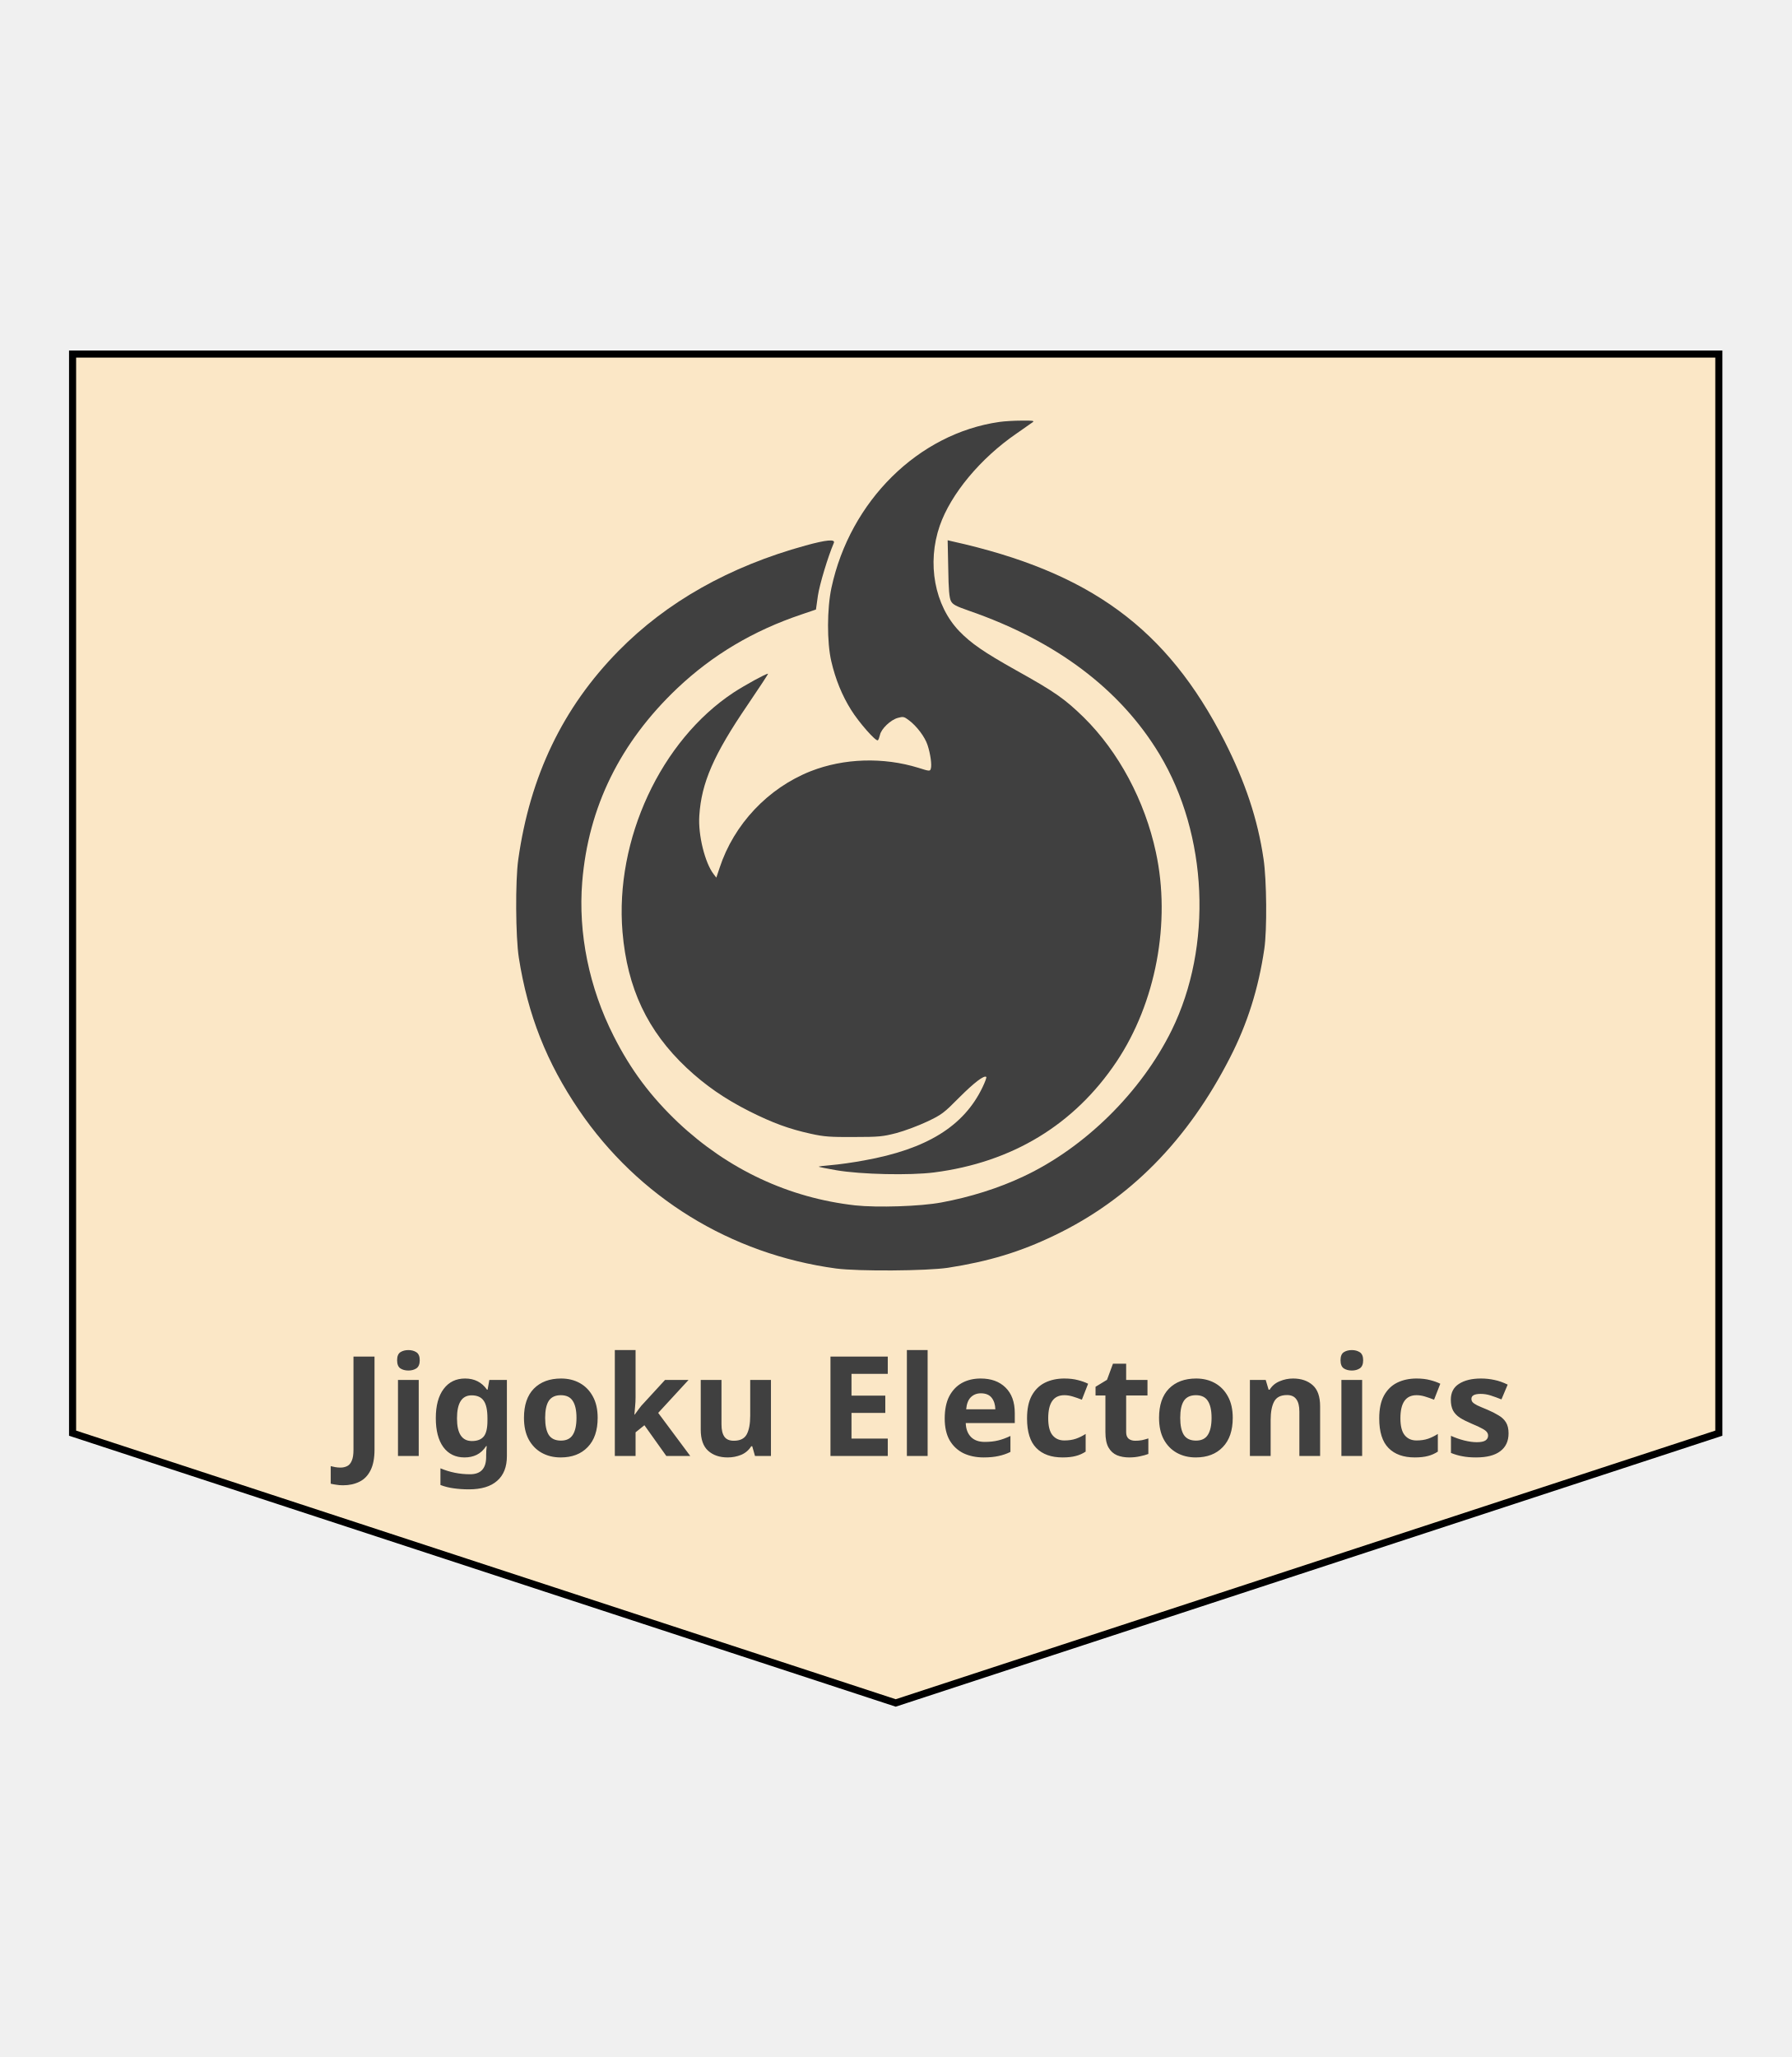
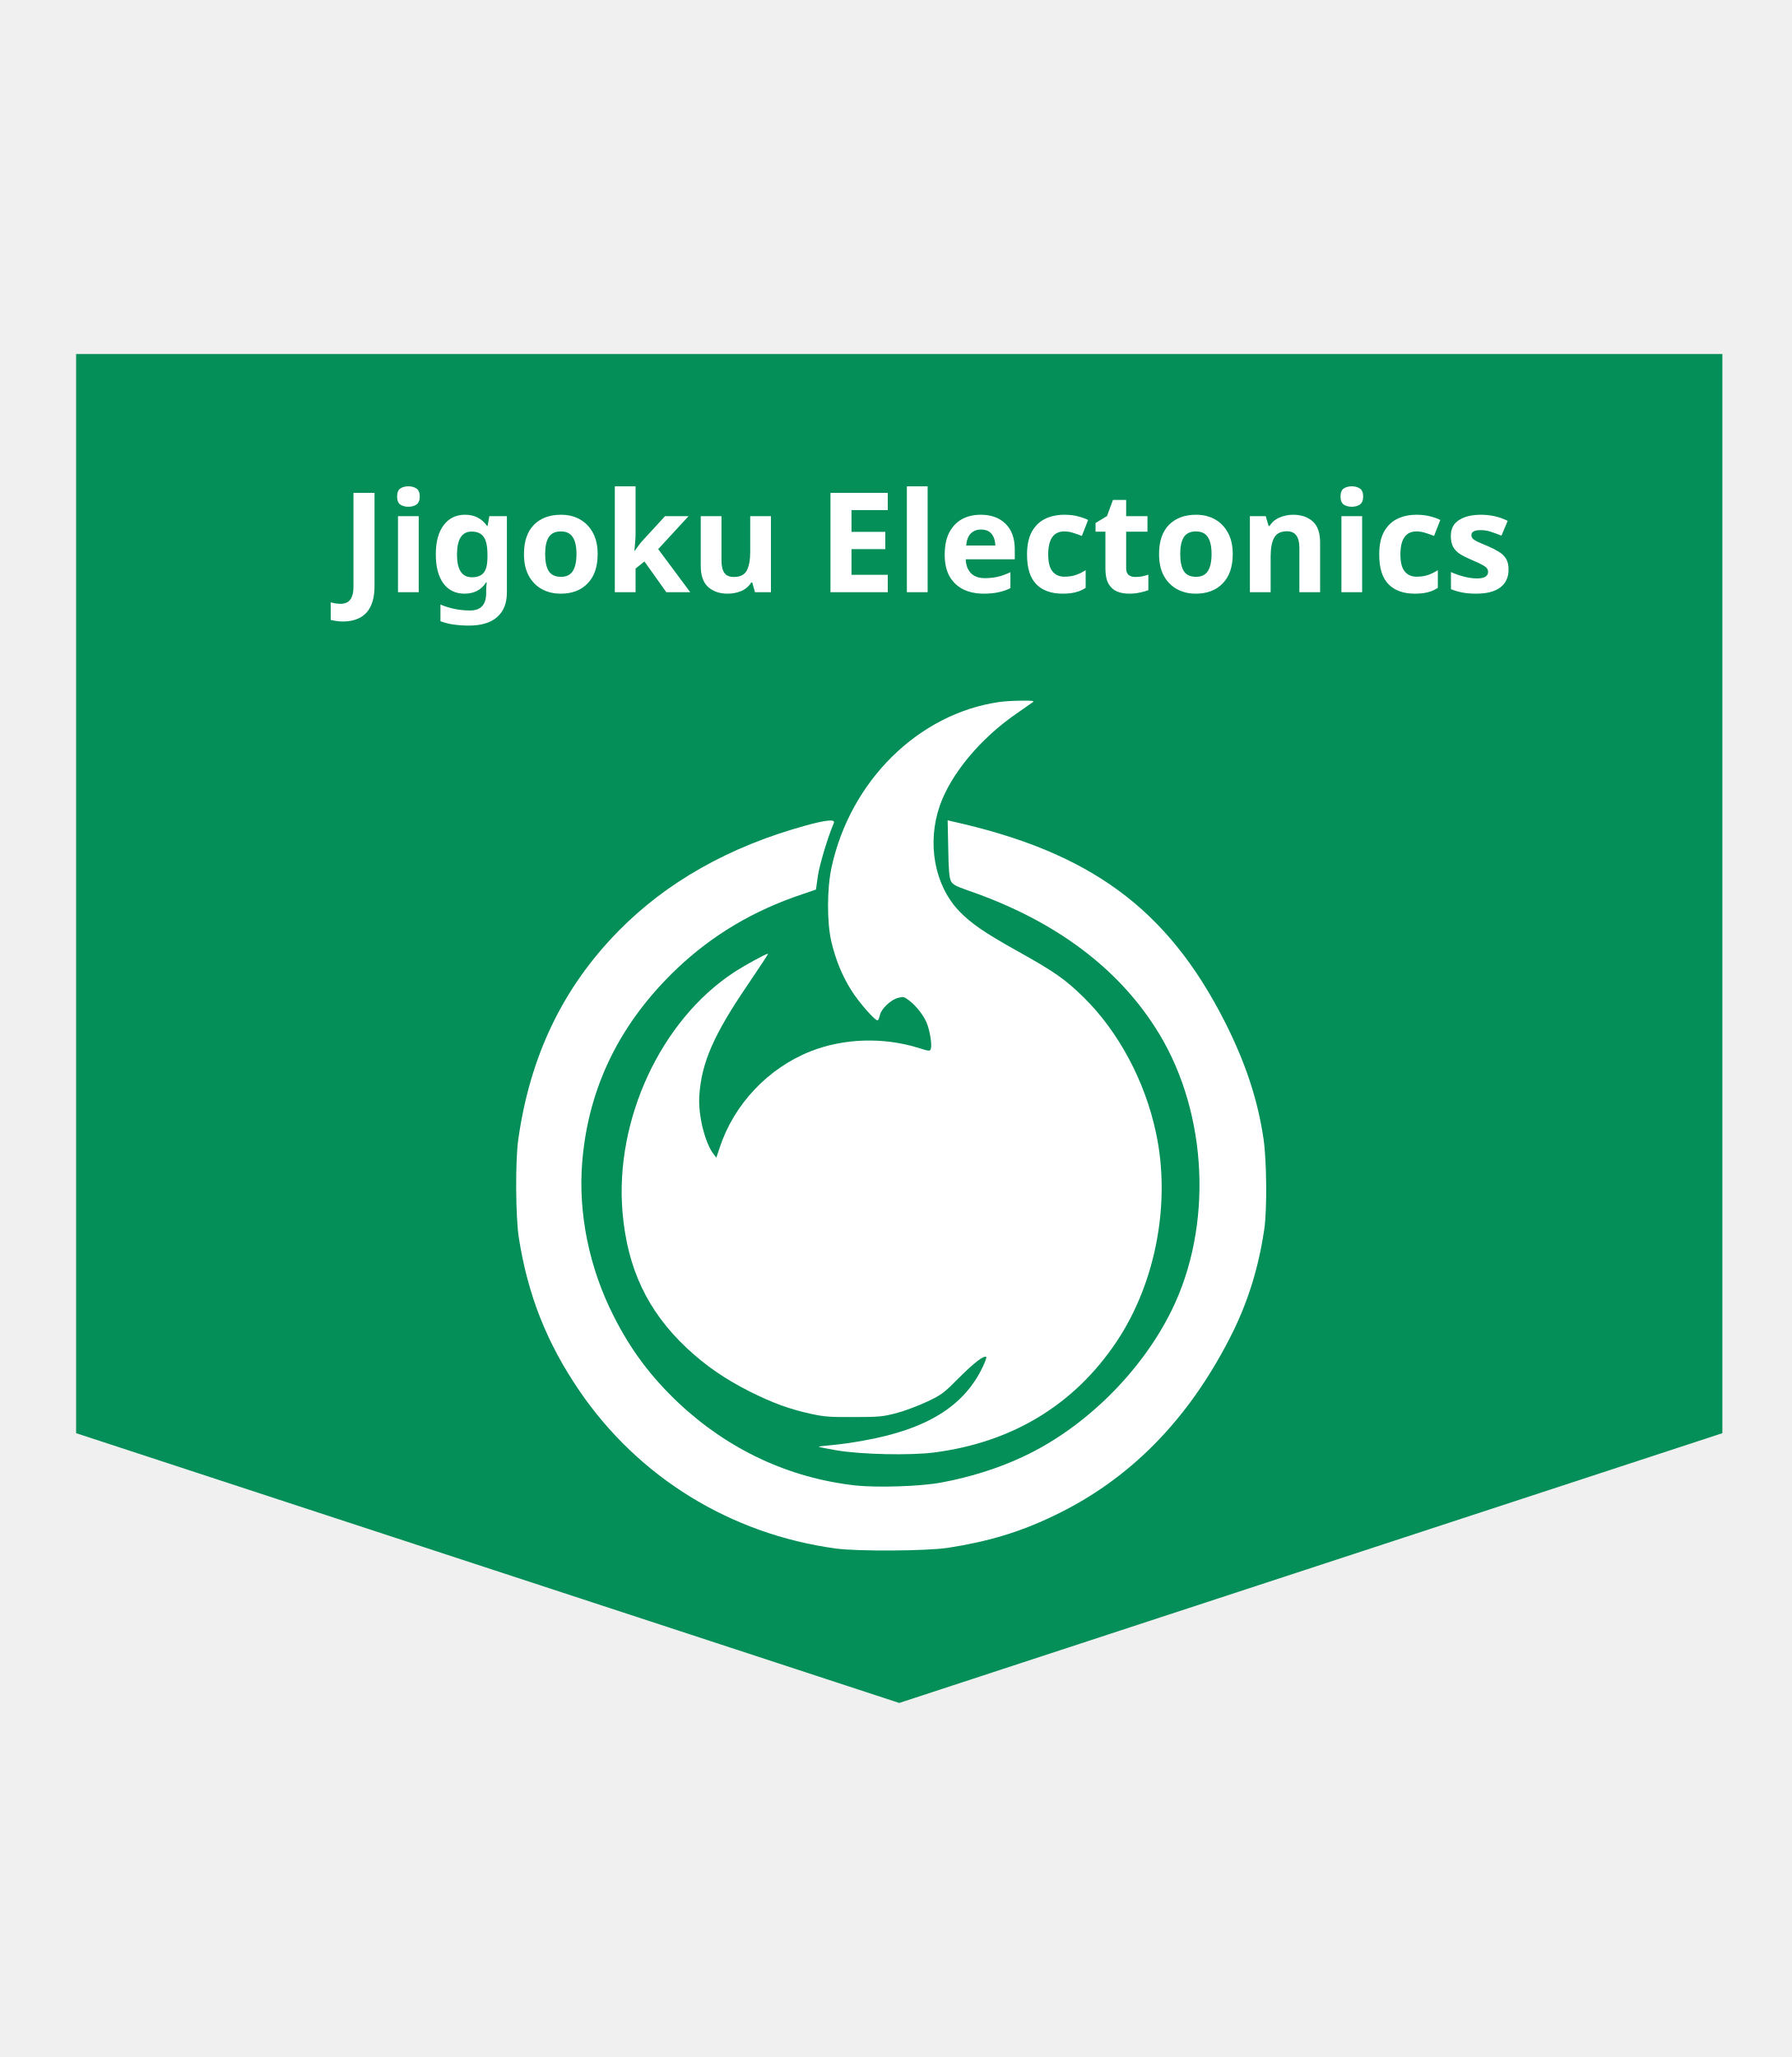
- <svg xmlns="http://www.w3.org/2000/svg" width="506" height="581" version="1.0" preserveAspectRatio="xMidYMid meet">
+ <svg xmlns="http://www.w3.org/2000/svg" width="506" height="581" preserveAspectRatio="xMidYMid meet" version="1.0">
  <g id="Layer_1">
-     <path stroke-width="2" id="svg_1" d="m20.5,100l465,0l0,304.8l-232.5,76.2l-232.5,-76.2l0,-304.8z" stroke="#000" fill="#fbe7c6" />
-     <text font-weight="bold" transform="matrix(2.62247 0 0 2.62247 -100.365 -555.384)" stroke="#000" xml:space="preserve" text-anchor="start" font-family="'Space Grotesk'" font-size="15" id="svg_2" y="368.595" x="75" stroke-width="0" fill="#404040">Jigoku Electonics</text>
-     <g stroke="null">
-       <g stroke="null" fill="#000000" transform="translate(0 581) scale(0.1 -0.1)">
-         <path stroke="null" fill="#404040" d="m2822.926,4618.25c-228.764,-32.676 -421.718,-223.355 -474.38,-468.219c-12.639,-58.734 -13.06,-154.281 -0.421,-208.051c11.796,-50.875 30.333,-96.374 56.032,-137.322c21.907,-35.158 69.514,-89.342 75.412,-85.62c1.685,0.827 4.213,7.859 5.898,14.89c3.37,17.372 30.333,43.017 50.556,48.394c14.745,4.136 17.694,3.723 31.176,-6.618c22.329,-16.545 45.5,-47.566 52.662,-69.902c8.426,-25.231 12.639,-57.08 9.269,-67.007c-2.106,-7.445 -3.792,-7.445 -34.968,2.482c-99.005,30.608 -210.227,27.299 -304.176,-9.513c-120.491,-47.566 -216.968,-149.731 -257.412,-272.99l-9.269,-27.713l-7.583,9.927c-24.435,31.435 -44.236,110.85 -40.444,165.035c5.898,93.065 40.866,172.894 136.5,313.111c32.861,48.394 58.981,88.101 57.718,88.101c-6.319,0 -64.458,-31.849 -96.898,-52.943c-206.014,-135.668 -336.194,-415.689 -314.287,-676.684c13.481,-158.83 70.356,-279.608 181.157,-383.84c53.505,-50.048 107.431,-87.274 177.787,-122.845c65.301,-32.676 111.222,-49.635 173.153,-63.284c37.495,-8.272 54.769,-9.513 121.755,-9.1c70.778,0 81.731,1.241 120.069,11.168c23.171,6.204 61.931,20.681 86.366,32.262c41.287,19.44 47.606,24.404 90.579,67.834c42.13,42.189 70.778,64.111 76.676,58.321c1.264,-1.241 -3.37,-14.063 -10.532,-28.953c-52.662,-110.023 -157.144,-174.962 -334.509,-206.81c-30.755,-5.791 -72.463,-11.581 -93.106,-13.236c-20.222,-1.654 -36.231,-3.723 -34.968,-4.55c0.843,-0.827 23.171,-5.377 49.713,-9.927c69.935,-11.995 208.12,-14.89 275.949,-6.204c221.181,28.54 396.019,134.84 515.245,312.697c111.222,166.276 154.194,393.767 111.222,591.891c-31.176,145.181 -105.324,283.744 -203.486,380.531c-53.926,52.53 -81.31,71.97 -191.269,133.186c-91.421,51.289 -127.231,76.106 -160.514,110.437c-69.935,72.797 -91.843,191.92 -55.19,297.807c31.176,89.756 115.014,190.679 216.968,260.581c21.065,14.89 41.708,28.953 45.5,31.849c5.898,4.136 0,4.963 -30.755,4.55c-20.644,0 -49.292,-1.654 -63.194,-3.723z" />
-         <path stroke="null" fill="#404040" d="m2275.241,4269.154c-214.861,-59.148 -392.227,-159.244 -528.727,-298.221c-156.722,-159.658 -249.407,-352.405 -282.69,-588.996c-8.426,-59.561 -7.583,-217.978 1.685,-277.126c25.278,-160.899 78.361,-295.739 169.782,-430.166c167.255,-246.104 428.037,-407.003 726.315,-447.538c62.773,-8.272 255.306,-7.032 315.972,2.068c114.593,17.786 204.329,44.671 301.648,91.824c211.069,101.337 375.375,267.613 495.023,501.722c49.292,95.96 80.468,195.229 96.898,306.907c8.005,53.771 6.741,195.229 -2.106,253.963c-16.431,112.505 -51.819,217.978 -110.38,333.378c-162.199,318.074 -380.009,477.732 -769.708,564.179l-12.218,2.895l1.685,-79.829c0.843,-60.389 2.949,-82.724 7.583,-91.824c5.056,-9.927 13.903,-14.477 50.556,-27.299c246.458,-85.206 428.037,-222.114 538.417,-405.348c136.921,-227.491 150.824,-543.084 34.546,-779.675c-85.944,-174.548 -245.194,-331.724 -419.19,-413.207c-69.935,-33.09 -150.824,-58.321 -231.292,-73.211c-59.403,-11.168 -181.157,-14.89 -243.088,-8.272c-187.898,21.095 -359.366,101.337 -500.5,234.109c-77.097,73.211 -133.551,148.076 -182,244.036c-69.514,136.909 -100.69,290.775 -88.894,435.543c17.273,211.36 107.009,393.767 268.787,547.22c99.426,93.892 214.44,162.553 351.361,208.465l40.023,13.649l5.477,38.88c4.634,31.435 28.227,110.023 45.079,149.317c4.634,11.168 -21.486,8.686 -80.046,-7.445z" />
+     <path fill="#038f57" stroke="#000" d="m21.5,100l465,0l0,304.8l-232.5,76.2l-232.5,-76.2c0,-101.6 0,-203.2 0,-304.8z" id="svg_1" stroke-width="0" />
+     <text fill="#ffffff" stroke-width="0" x="75" y="275.562" id="svg_2" font-size="15" font-family="'Space Grotesk'" text-anchor="start" xml:space="preserve" stroke="#000" transform="matrix(2.62247 0 0 2.62247 -100.365 -555.384)" font-weight="bold">Jigoku Electonics</text>
+     <g stroke="null" id="svg_3">
+       <g stroke="null" id="svg_4" transform="translate(0 581) scale(0.1 -0.1)" fill="#000000">
+         <path stroke="null" id="svg_5" d="m2822.926,3827.238c-228.764,-32.676 -421.718,-223.355 -474.38,-468.219c-12.639,-58.734 -13.06,-154.281 -0.421,-208.051c11.796,-50.875 30.333,-96.374 56.032,-137.322c21.907,-35.158 69.514,-89.342 75.412,-85.62c1.685,0.827 4.213,7.859 5.898,14.89c3.37,17.372 30.333,43.017 50.556,48.394c14.745,4.136 17.694,3.723 31.176,-6.618c22.329,-16.545 45.5,-47.566 52.662,-69.902c8.426,-25.231 12.639,-57.08 9.269,-67.007c-2.106,-7.445 -3.792,-7.445 -34.968,2.482c-99.005,30.608 -210.227,27.299 -304.176,-9.513c-120.491,-47.566 -216.968,-149.731 -257.412,-272.99l-9.269,-27.713l-7.583,9.927c-24.435,31.435 -44.236,110.85 -40.444,165.035c5.898,93.065 40.866,172.894 136.5,313.111c32.861,48.394 58.981,88.101 57.718,88.101c-6.319,0 -64.458,-31.849 -96.898,-52.943c-206.014,-135.668 -336.194,-415.689 -314.287,-676.684c13.481,-158.83 70.356,-279.608 181.157,-383.84c53.505,-50.048 107.431,-87.274 177.787,-122.845c65.301,-32.676 111.222,-49.635 173.153,-63.284c37.495,-8.272 54.769,-9.513 121.755,-9.1c70.778,0 81.731,1.241 120.069,11.168c23.171,6.204 61.931,20.681 86.366,32.262c41.287,19.44 47.606,24.404 90.579,67.834c42.13,42.189 70.778,64.111 76.676,58.321c1.264,-1.241 -3.37,-14.063 -10.532,-28.953c-52.662,-110.023 -157.144,-174.962 -334.509,-206.81c-30.755,-5.791 -72.463,-11.581 -93.106,-13.236c-20.222,-1.654 -36.231,-3.723 -34.968,-4.55c0.843,-0.827 23.171,-5.377 49.713,-9.927c69.935,-11.995 208.12,-14.89 275.949,-6.204c221.181,28.54 396.019,134.84 515.245,312.697c111.222,166.276 154.194,393.767 111.222,591.891c-31.176,145.181 -105.324,283.744 -203.486,380.531c-53.926,52.53 -81.31,71.97 -191.269,133.186c-91.421,51.289 -127.231,76.106 -160.514,110.437c-69.935,72.797 -91.843,191.92 -55.19,297.807c31.176,89.756 115.014,190.679 216.968,260.581c21.065,14.89 41.708,28.953 45.5,31.849c5.898,4.136 0,4.963 -30.755,4.55c-20.644,0 -49.292,-1.654 -63.194,-3.723l0,-0z" fill="#ffffff" />
+         <path stroke="null" id="svg_6" d="m2275.241,3478.142c-214.861,-59.148 -392.227,-159.244 -528.727,-298.221c-156.722,-159.658 -249.407,-352.405 -282.69,-588.996c-8.426,-59.561 -7.583,-217.978 1.685,-277.126c25.278,-160.899 78.361,-295.739 169.782,-430.166c167.255,-246.104 428.037,-407.003 726.315,-447.538c62.773,-8.272 255.306,-7.032 315.972,2.068c114.593,17.786 204.329,44.671 301.648,91.824c211.069,101.337 375.375,267.613 495.023,501.722c49.292,95.96 80.468,195.229 96.898,306.907c8.005,53.771 6.741,195.229 -2.106,253.963c-16.431,112.505 -51.819,217.978 -110.38,333.378c-162.199,318.074 -380.009,477.732 -769.708,564.179l-12.218,2.895l1.685,-79.829c0.843,-60.389 2.949,-82.724 7.583,-91.824c5.056,-9.927 13.903,-14.477 50.556,-27.299c246.458,-85.206 428.037,-222.114 538.417,-405.348c136.921,-227.491 150.824,-543.084 34.546,-779.675c-85.944,-174.548 -245.194,-331.724 -419.19,-413.207c-69.935,-33.09 -150.824,-58.321 -231.292,-73.211c-59.403,-11.168 -181.157,-14.89 -243.088,-8.272c-187.898,21.095 -359.366,101.337 -500.5,234.109c-77.097,73.211 -133.551,148.076 -182,244.036c-69.514,136.909 -100.69,290.775 -88.894,435.543c17.273,211.36 107.009,393.767 268.787,547.22c99.426,93.892 214.44,162.553 351.361,208.465l40.023,13.649l5.477,38.88c4.634,31.435 28.227,110.023 45.079,149.317c4.634,11.168 -21.486,8.686 -80.046,-7.445z" fill="#ffffff" />
      </g>
    </g>
  </g>
</svg>
